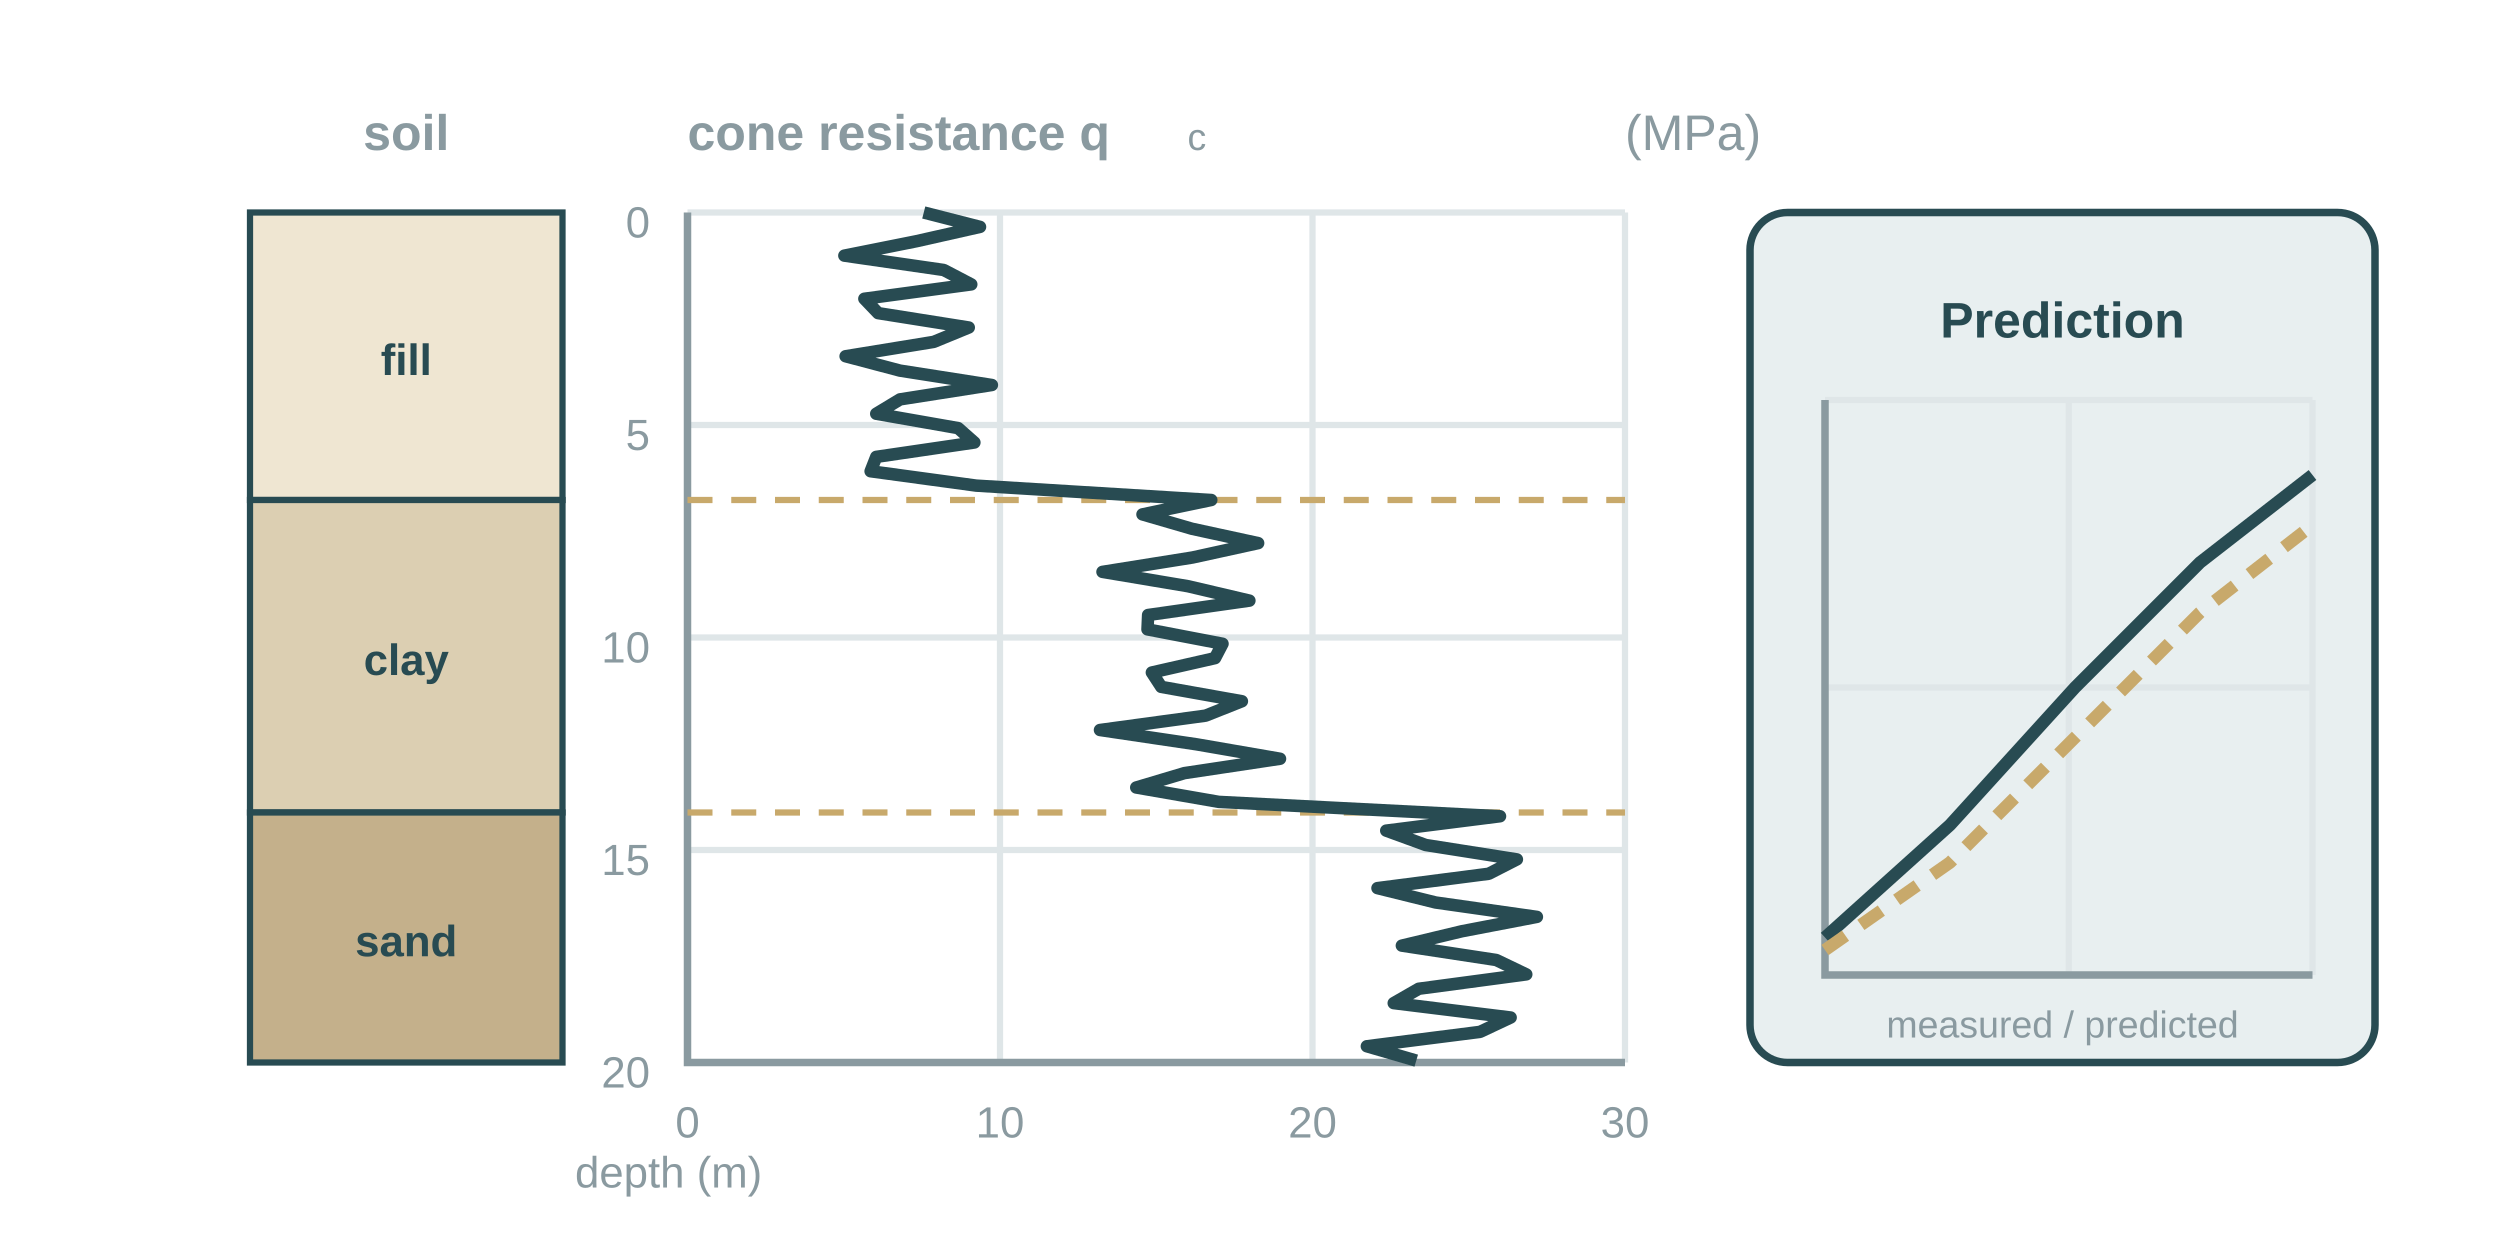
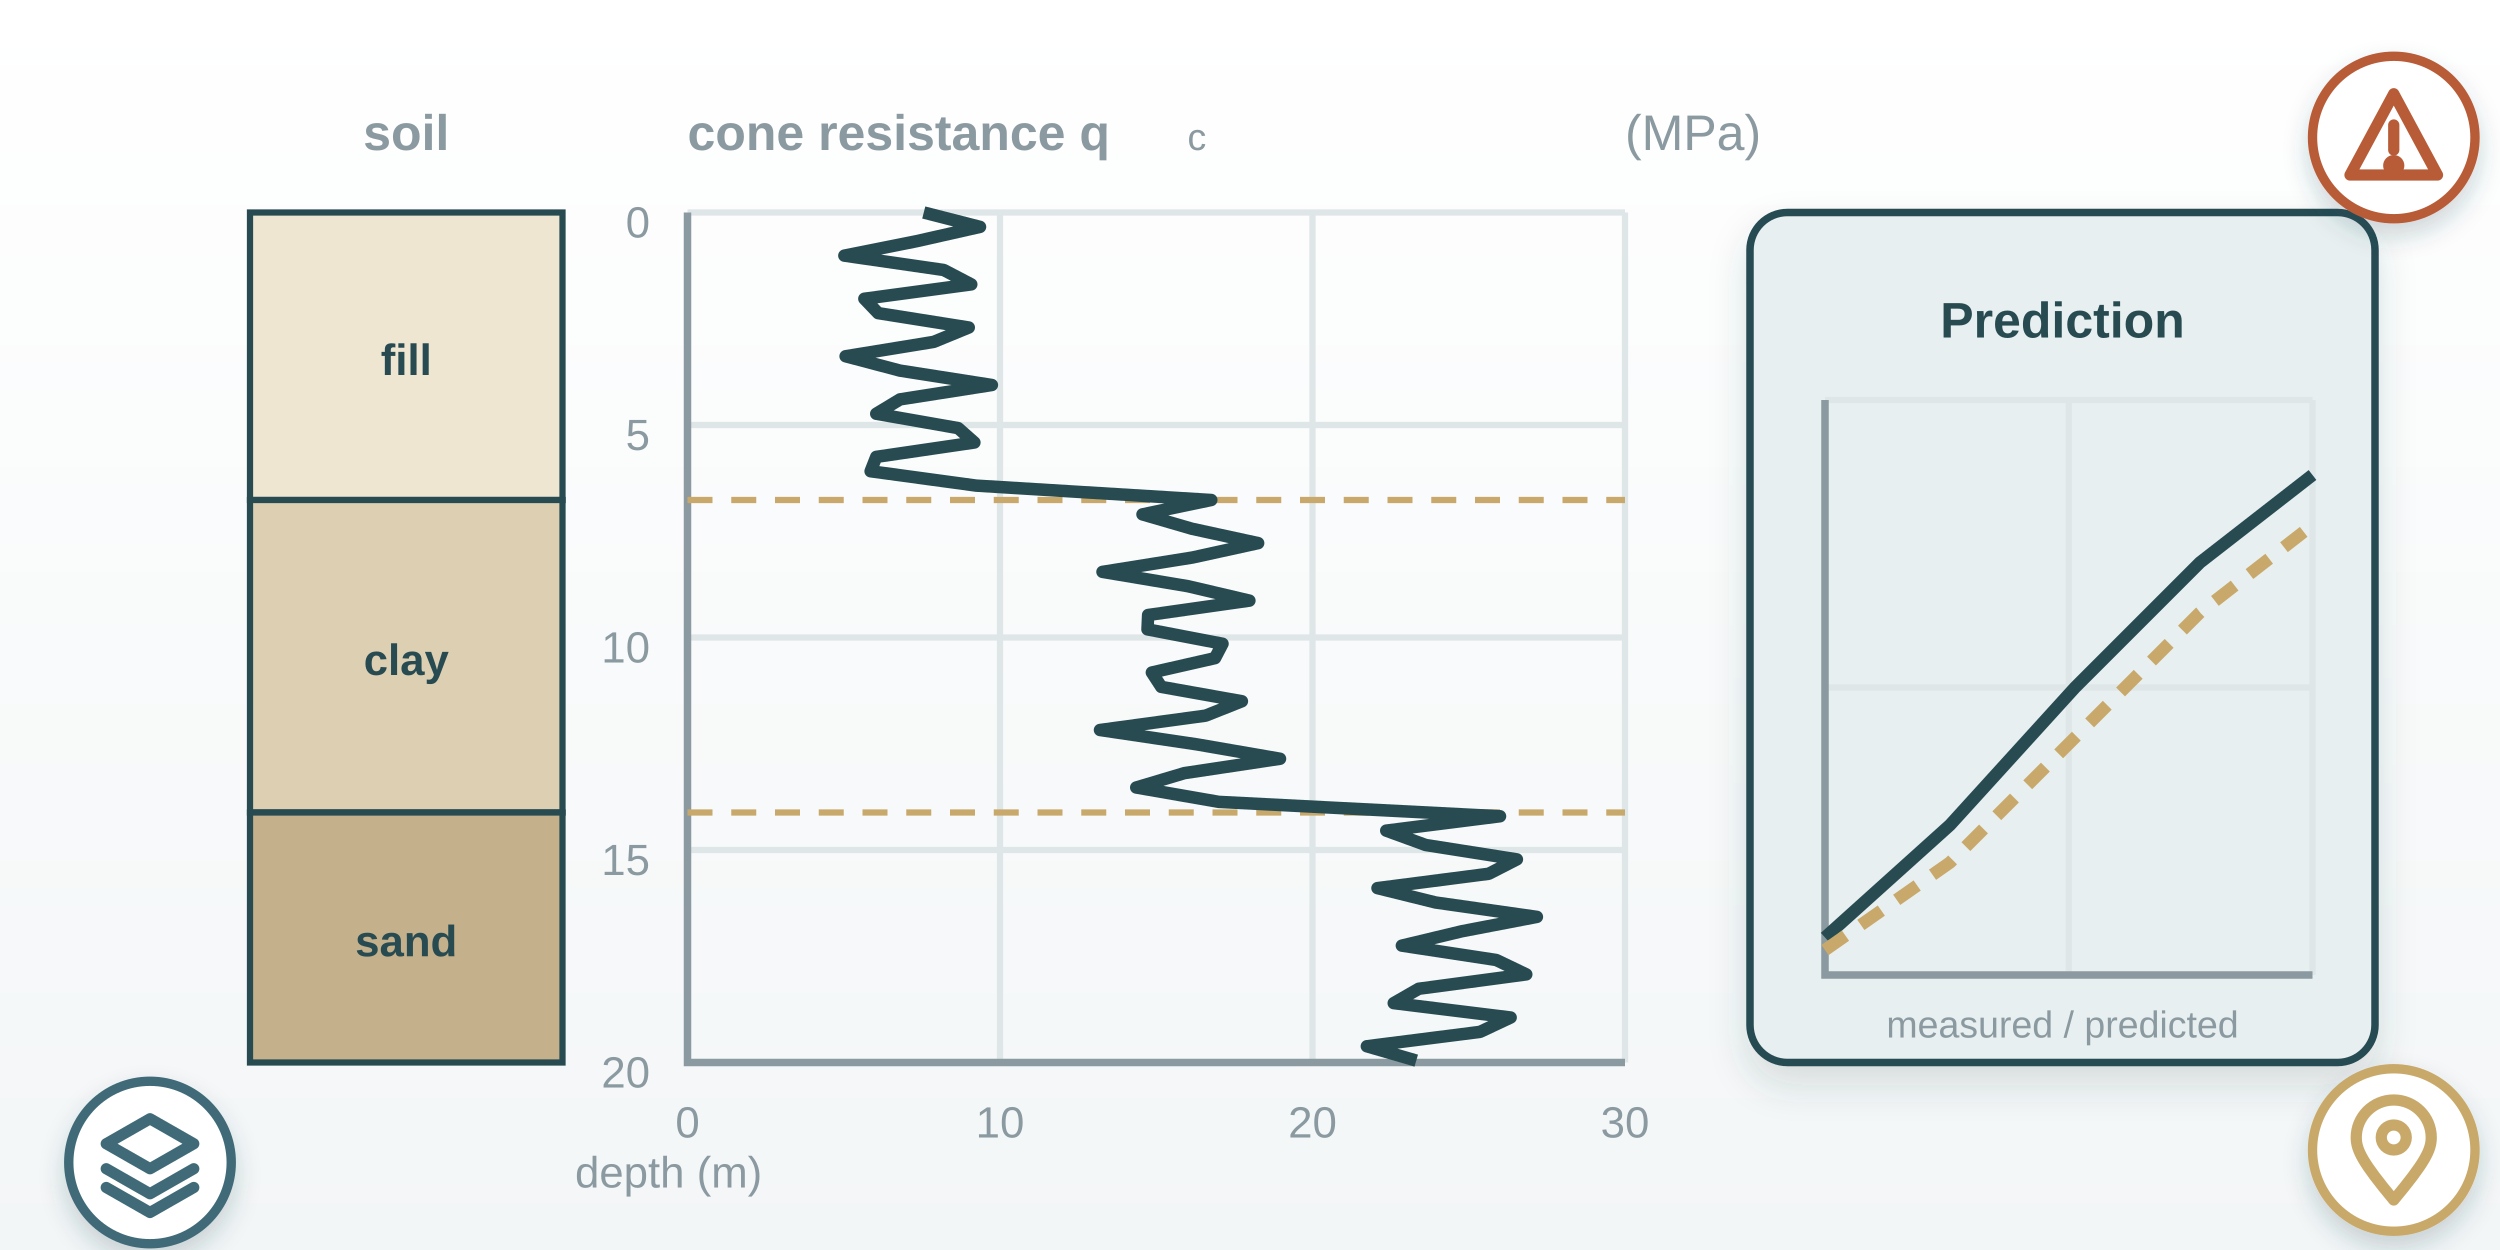
<svg xmlns="http://www.w3.org/2000/svg" viewBox="0 0 400 200" font-family="Manrope, Arial, sans-serif" role="img" aria-label="Cone penetration test profile with soil layers">
-   <rect width="400" height="200" fill="#ffffff" />
+   <rect width="400" height="200" fill="url(#ground)" />
+   <defs>
+     <linearGradient id="ground" x1="0" y1="0" x2="0" y2="1">
+       <stop offset="0" stop-color="#ffffff" />
+       <stop offset="1" stop-color="#f3f6f7" />
+     </linearGradient>
+     <filter id="sh" x="-10%" y="-10%" width="130%" height="140%">
+       <feDropShadow dx="0" dy="3" stdDeviation="3" flood-color="#284b52" flood-opacity="0.16" />
+     </filter>
+     <filter id="bs" x="-30%" y="-30%" width="160%" height="160%">
+       <feDropShadow dx="0" dy="2" stdDeviation="2" flood-color="#284b52" flood-opacity="0.22" />
+     </filter>
+   </defs>
  <g>
    <rect x="40" y="34" width="50" height="46" fill="#efe6d2" stroke="#284b52" stroke-width="1" />
    <rect x="40" y="80" width="50" height="50" fill="#dccfb2" stroke="#284b52" stroke-width="1" />
    <rect x="40" y="130" width="50" height="40" fill="#c4b08b" stroke="#284b52" stroke-width="1" />
  </g>
  <text x="65" y="60" font-size="7" font-weight="700" fill="#284b52" text-anchor="middle">fill</text>
  <text x="65" y="108" font-size="7" font-weight="700" fill="#284b52" text-anchor="middle">clay</text>
  <text x="65" y="153" font-size="7" font-weight="700" fill="#284b52" text-anchor="middle">sand</text>
  <text x="65" y="24" font-size="8" font-weight="700" fill="#8a9aa0" text-anchor="middle">soil</text>
  <text x="110" y="24" font-size="8" font-weight="700" fill="#8a9aa0" text-anchor="start">cone resistance q</text>
  <text x="190" y="24" font-size="6" font-weight="500" fill="#8a9aa0" text-anchor="start">c</text>
  <text x="260" y="24" font-size="8" font-weight="500" fill="#8a9aa0" text-anchor="start">(MPa)</text>
  <path d="M110 136.0 H260" stroke="#dfe6e8" stroke-width="1" />
  <path d="M110 102.0 H260" stroke="#dfe6e8" stroke-width="1" />
  <path d="M110 68.0 H260" stroke="#dfe6e8" stroke-width="1" />
  <path d="M110 34.0 H260" stroke="#dfe6e8" stroke-width="1" />
  <path d="M160.0 170 V34" stroke="#dfe6e8" stroke-width="1" />
  <path d="M210.0 170 V34" stroke="#dfe6e8" stroke-width="1" />
  <path d="M260.0 170 V34" stroke="#dfe6e8" stroke-width="1" />
  <path d="M110 34 V170 H260" fill="none" stroke="#8a9aa0" stroke-width="1.2" />
  <text x="110.0" y="182" font-size="7" font-weight="500" fill="#8a9aa0" text-anchor="middle">0</text>
  <text x="160.0" y="182" font-size="7" font-weight="500" fill="#8a9aa0" text-anchor="middle">10</text>
  <text x="210.0" y="182" font-size="7" font-weight="500" fill="#8a9aa0" text-anchor="middle">20</text>
  <text x="260.0" y="182" font-size="7" font-weight="500" fill="#8a9aa0" text-anchor="middle">30</text>
  <text x="104" y="38.0" font-size="7" font-weight="500" fill="#8a9aa0" text-anchor="end">0</text>
  <text x="104" y="72.0" font-size="7" font-weight="500" fill="#8a9aa0" text-anchor="end">5</text>
  <text x="104" y="106.0" font-size="7" font-weight="500" fill="#8a9aa0" text-anchor="end">10</text>
  <text x="104" y="140.0" font-size="7" font-weight="500" fill="#8a9aa0" text-anchor="end">15</text>
  <text x="104" y="174.0" font-size="7" font-weight="500" fill="#8a9aa0" text-anchor="end">20</text>
  <text x="92" y="190" font-size="7" font-weight="500" fill="#8a9aa0" text-anchor="start">depth (m)</text>
  <path d="M110 80 H260 M110 130 H260" stroke="#c8a96b" stroke-width="1" stroke-dasharray="4 3" />
  <polyline points="147.8,34.0 156.8,36.3 146.6,38.6 135.1,40.9 151.0,43.2 155.4,45.5 138.3,47.8 140.5,50.1 155.0,52.4 149.4,54.7 135.3,57.0 144.0,59.3 158.7,61.6 144.0,63.9 140.2,66.2 153.3,68.5 155.9,70.8 140.2,73.1 139.3,75.4 156.2,77.7 193.8,80.0 182.8,82.3 190.7,84.6 201.3,86.9 190.8,89.2 176.4,91.5 190.1,93.8 199.9,96.1 183.7,98.4 183.6,100.7 195.6,103.0 194.4,105.3 184.3,107.6 185.8,109.9 198.7,112.2 192.9,114.5 176.0,116.8 191.5,119.1 204.8,121.4 189.5,123.7 181.8,126.0 195.0,128.3 240.0,130.6 221.8,132.9 228.1,135.2 242.7,137.5 238.2,139.8 220.4,142.1 229.7,144.4 245.9,146.7 233.9,149.0 224.3,151.3 239.4,153.6 244.2,155.9 227.0,158.2 223.0,160.5 241.7,162.8 236.8,165.1 218.7,167.4 226.6,169.7" fill="none" stroke="#284b52" stroke-width="2" stroke-linejoin="round" />
-   <rect x="280" y="34" width="100" height="136" rx="6" fill="#e8eff0" stroke="#284b52" stroke-width="1.2" />
+   <rect x="280" y="34" width="100" height="136" rx="6" fill="#e8eff0" stroke="#284b52" stroke-width="1.2" filter="url(#sh)" />
  <text x="330" y="54" font-size="8" font-weight="700" fill="#284b52" text-anchor="middle">Prediction</text>
  <path d="M292 110.0 H370" stroke="#dfe6e8" stroke-width="1" />
  <path d="M292 64.0 H370" stroke="#dfe6e8" stroke-width="1" />
  <path d="M331.0 156 V64" stroke="#dfe6e8" stroke-width="1" />
  <path d="M370.0 156 V64" stroke="#dfe6e8" stroke-width="1" />
  <path d="M292 64 V156 H370" fill="none" stroke="#8a9aa0" stroke-width="1.2" />
  <polyline points="292.0,150.0 312.0,132.0 332.0,110.0 352.0,90.0 370.0,76.0" fill="none" stroke="#284b52" stroke-width="2" stroke-linejoin="round" />
  <polyline points="292.0,152.0 312.0,138.0 332.0,118.0 352.0,98.0 370.0,84.0" fill="none" stroke="#c8a96b" stroke-width="2" stroke-linejoin="round" stroke-dasharray="4 3" />
  <text x="330" y="166" font-size="6" font-weight="500" fill="#8a9aa0" text-anchor="middle">measured / predicted</text>
+   <g transform="translate(383 22)" filter="url(#bs)">
+     <circle r="13" fill="#ffffff" stroke="#b85c38" stroke-width="1.5" />
+     <g fill="none" stroke="#b85c38" stroke-width="1.8" stroke-linecap="round" stroke-linejoin="round" color="#b85c38">
+       <path d="M0 -7 L7 6 H-7 Z" />
+       <path d="M0 -2 V2" />
+       <circle cx="0" cy="4.5" r="0.8" fill="currentColor" />
+     </g>
+   </g>
+   <g transform="translate(24 186)" filter="url(#bs)">
+     <circle r="13" fill="#ffffff" stroke="#3f6b78" stroke-width="1.5" />
+     <g fill="none" stroke="#3f6b78" stroke-width="1.8" stroke-linecap="round" stroke-linejoin="round" color="#3f6b78">
+       <path d="M0 -7 L7 -3 L0 1 L-7 -3 Z" />
+       <path d="M-7 1 L0 5 L7 1 M-7 4 L0 8 L7 4" />
+     </g>
+   </g>
+   <g transform="translate(383 184)" filter="url(#bs)">
+     <circle r="13" fill="#ffffff" stroke="#c8a96b" stroke-width="1.5" />
+     <g fill="none" stroke="#c8a96b" stroke-width="1.8" stroke-linecap="round" stroke-linejoin="round" color="#c8a96b">
+       <path d="M0 8 C-5 2 -6 0 -6 -2 A6 6 0 0 1 6 -2 C6 0 5 2 0 8 Z" />
+       <circle cx="0" cy="-2" r="2" />
+     </g>
+   </g>
</svg>
